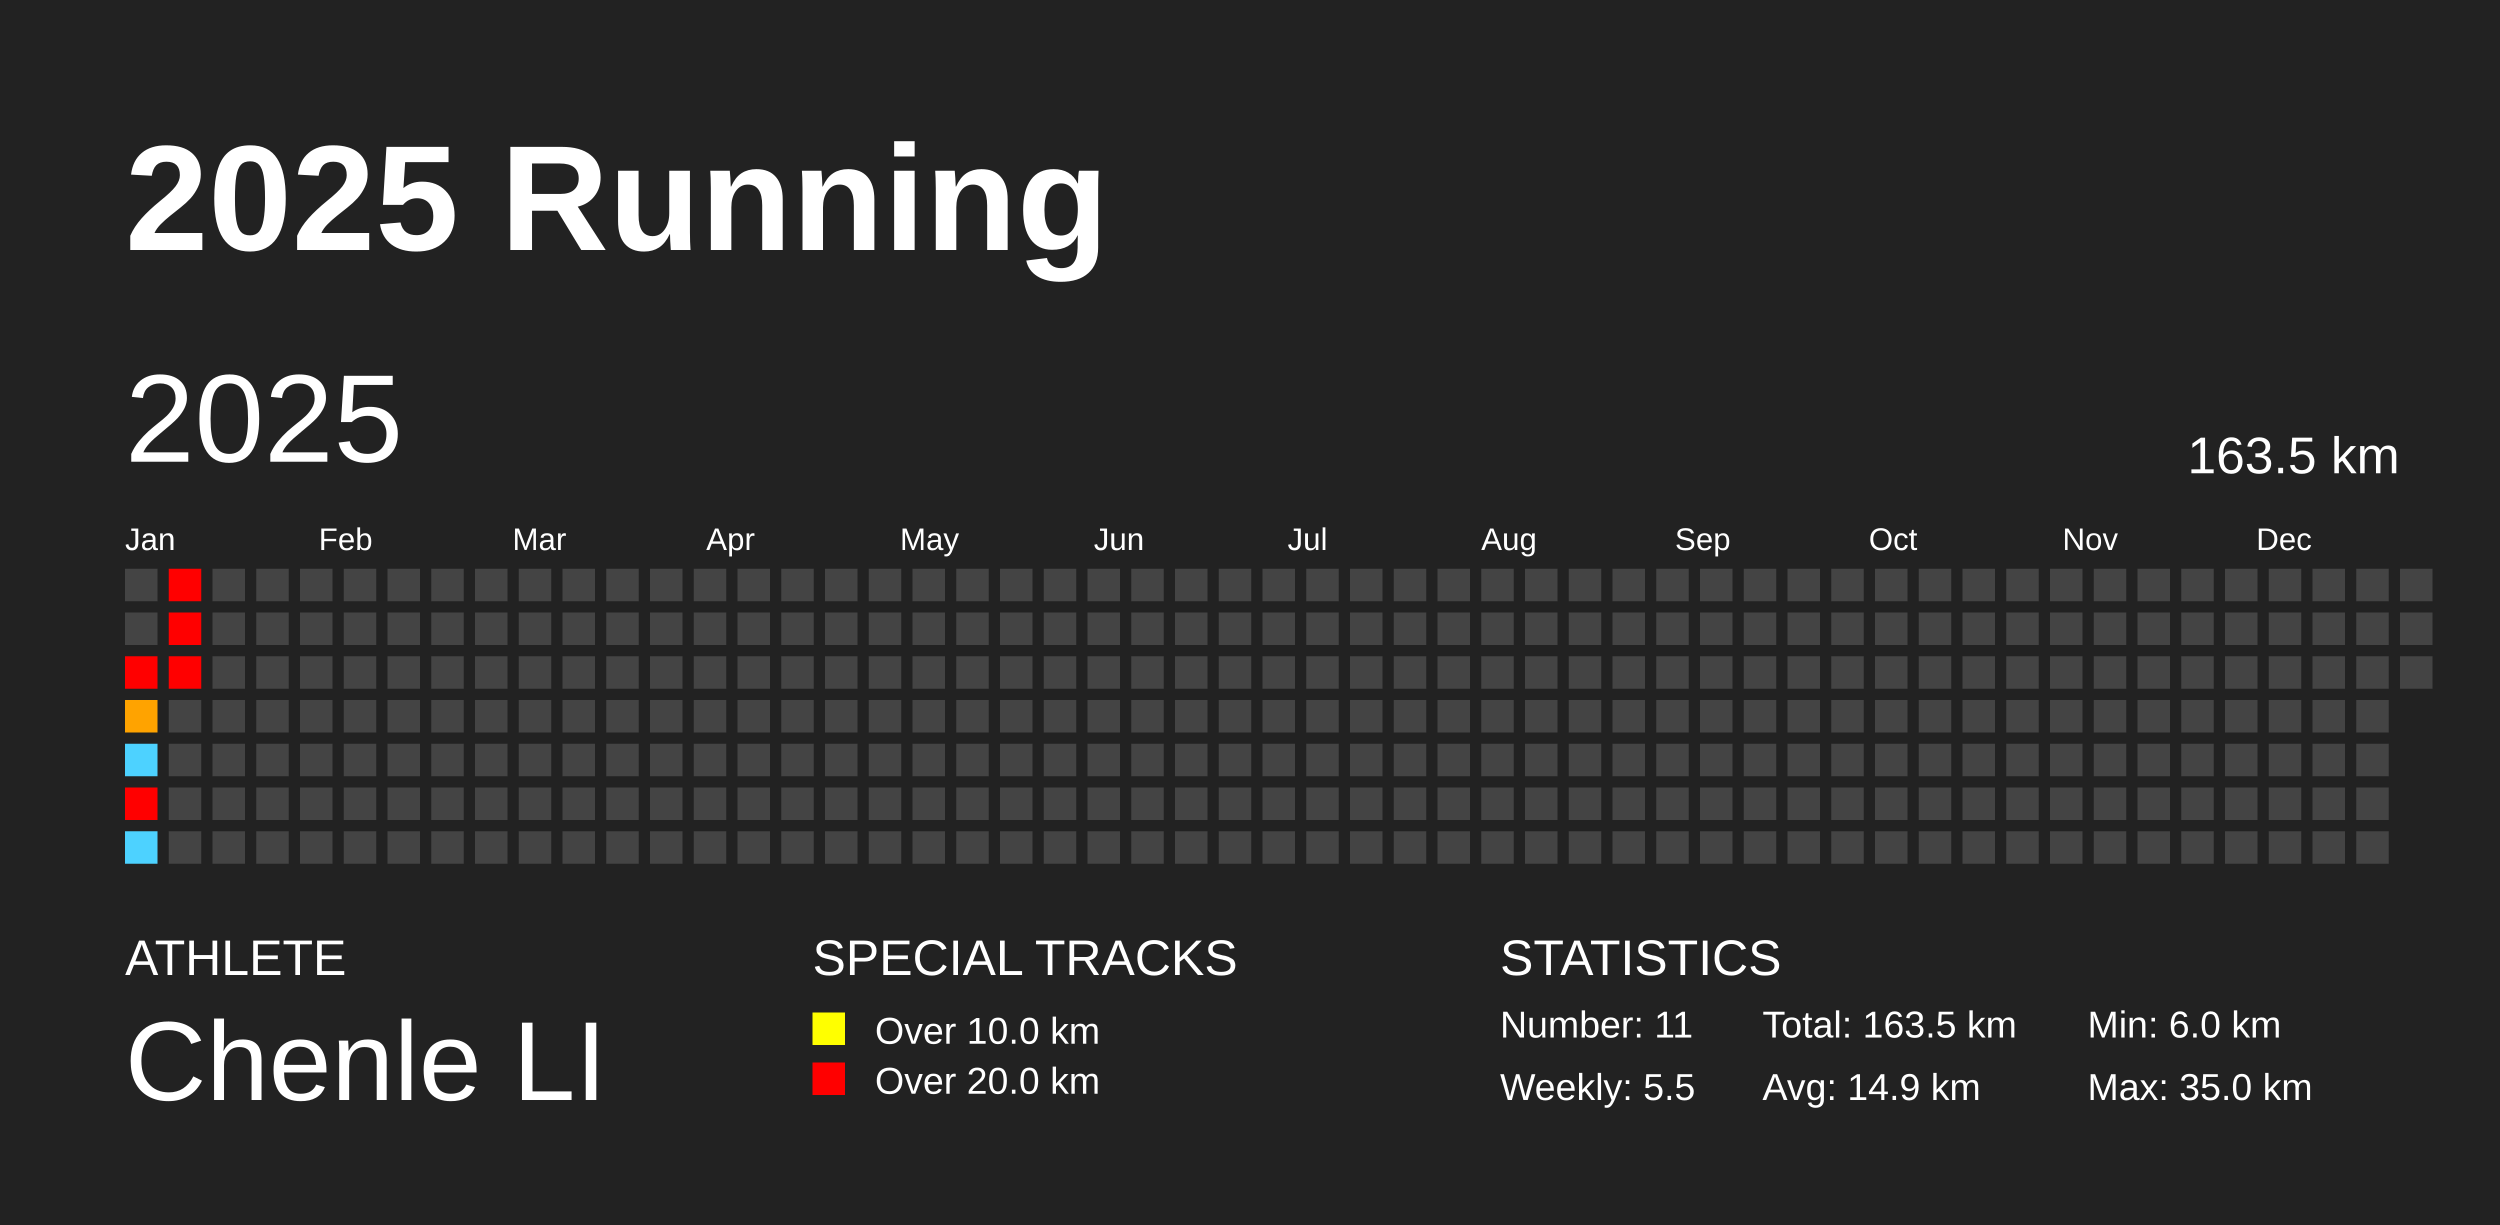
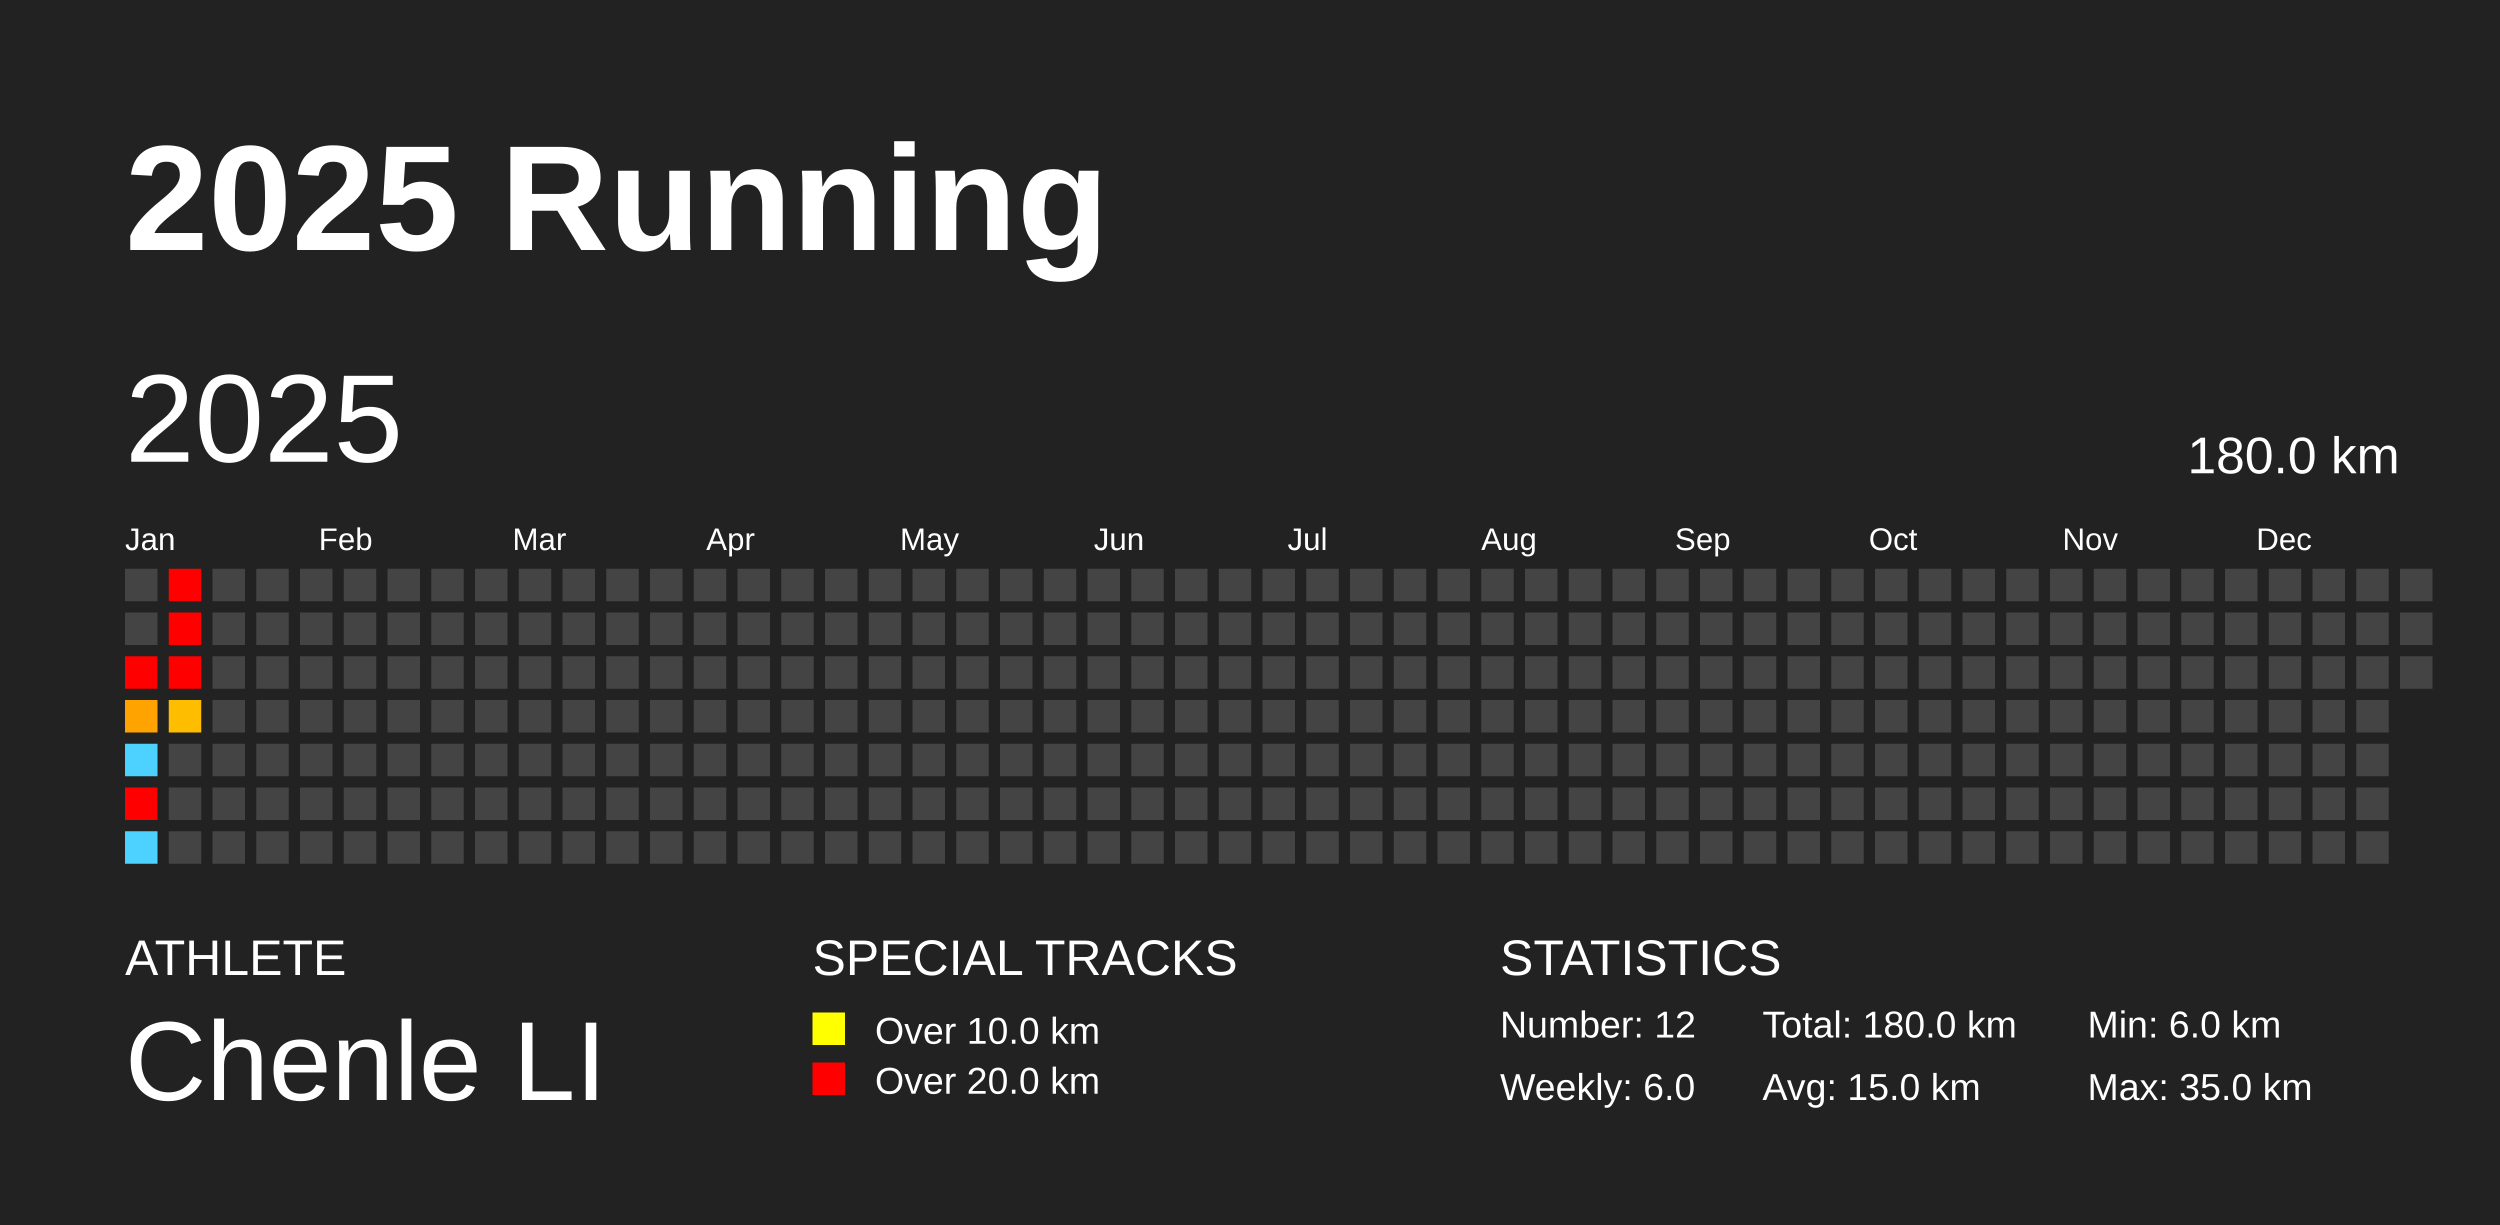
<svg xmlns="http://www.w3.org/2000/svg" baseProfile="full" height="98mm" version="1.1" viewBox="0,0,200,98" width="200mm">
  <defs />
  <rect fill="#222222" height="98" width="200" x="0" y="0" />
  <text fill="#FFFFFF" style="font-size:12px; font-family:Arial; font-weight:bold;" x="10" y="20">2025 Running</text>
  <text fill="#FFFFFF" style="font-size:4px; font-family:Arial" x="10" y="78">ATHLETE</text>
  <text fill="#FFFFFF" style="font-size:9px; font-family:Arial" x="10" y="88">Chenle LI</text>
  <text fill="#FFFFFF" style="font-size:4px; font-family:Arial" x="65" y="78">SPECIAL TRACKS</text>
  <rect fill="yellow" height="2.6" width="2.6" x="65" y="81" />
  <text fill="#FFFFFF" style="font-size:3px; font-family:Arial" x="70" y="83.5">Over 10.0 km</text>
  <rect fill="red" height="2.6" width="2.6" x="65" y="85" />
  <text fill="#FFFFFF" style="font-size:3px; font-family:Arial" x="70" y="87.5">Over 20.0 km</text>
  <text fill="#FFFFFF" style="font-size:4px; font-family:Arial" x="120" y="78">STATISTICS</text>
-   <text fill="#FFFFFF" style="font-size:3px; font-family:Arial" x="120" y="83">Number: 11</text>
-   <text fill="#FFFFFF" style="font-size:3px; font-family:Arial" x="120" y="88">Weekly: 5.5</text>
-   <text fill="#FFFFFF" style="font-size:3px; font-family:Arial" x="141" y="83">Total: 163.5 km</text>
-   <text fill="#FFFFFF" style="font-size:3px; font-family:Arial" x="141" y="88">Avg: 14.9 km</text>
+   <text fill="#FFFFFF" style="font-size:3px; font-family:Arial" x="120" y="83">Number: 12</text>
+   <text fill="#FFFFFF" style="font-size:3px; font-family:Arial" x="120" y="88">Weekly: 6.0</text>
+   <text fill="#FFFFFF" style="font-size:3px; font-family:Arial" x="141" y="83">Total: 180.0 km</text>
+   <text fill="#FFFFFF" style="font-size:3px; font-family:Arial" x="141" y="88">Avg: 15.0 km</text>
  <text fill="#FFFFFF" style="font-size:3px; font-family:Arial" x="167" y="83">Min: 6.0 km</text>
  <text fill="#FFFFFF" style="font-size:3px; font-family:Arial" x="167" y="88">Max: 35.0 km</text>
  <text dominant-baseline="hanging" fill="#FFFFFF" style="font-size:10.0px; font-family:Arial;" x="10" y="30">2025</text>
-   <text dominant-baseline="hanging" fill="#FFFFFF" style="font-size:4.125px; font-family:Arial;" x="175" y="35">163.5 km</text>
+   <text dominant-baseline="hanging" fill="#FFFFFF" style="font-size:4.125px; font-family:Arial;" x="175" y="35">180.0 km</text>
  <text fill="#FFFFFF" style="font-size:2.5px; font-family:Arial" x="10.0" y="44">Jan</text>
  <text fill="#FFFFFF" style="font-size:2.5px; font-family:Arial" x="25.5" y="44">Feb</text>
  <text fill="#FFFFFF" style="font-size:2.5px; font-family:Arial" x="41.0" y="44">Mar</text>
  <text fill="#FFFFFF" style="font-size:2.5px; font-family:Arial" x="56.5" y="44">Apr</text>
  <text fill="#FFFFFF" style="font-size:2.5px; font-family:Arial" x="72.0" y="44">May</text>
  <text fill="#FFFFFF" style="font-size:2.5px; font-family:Arial" x="87.5" y="44">Jun</text>
  <text fill="#FFFFFF" style="font-size:2.5px; font-family:Arial" x="103.0" y="44">Jul</text>
  <text fill="#FFFFFF" style="font-size:2.5px; font-family:Arial" x="118.5" y="44">Aug</text>
  <text fill="#FFFFFF" style="font-size:2.5px; font-family:Arial" x="134.0" y="44">Sep</text>
  <text fill="#FFFFFF" style="font-size:2.5px; font-family:Arial" x="149.5" y="44">Oct</text>
  <text fill="#FFFFFF" style="font-size:2.5px; font-family:Arial" x="165.0" y="44">Nov</text>
  <text fill="#FFFFFF" style="font-size:2.5px; font-family:Arial" x="180.5" y="44">Dec</text>
  <rect fill="#444444" height="2.6" width="2.6" x="10.0" y="45.5" />
  <rect fill="#444444" height="2.6" width="2.6" x="10.0" y="49.0" />
  <rect fill="red" height="2.6" width="2.6" x="10.0" y="52.5" />
  <rect fill="#ffa300" height="2.6" width="2.6" x="10.0" y="56.0" />
  <rect fill="#4dd2ff" height="2.6" width="2.6" x="10.0" y="59.5" />
  <rect fill="red" height="2.6" width="2.6" x="10.0" y="63.0" />
  <rect fill="#4dd2ff" height="2.6" width="2.6" x="10.0" y="66.5" />
  <rect fill="red" height="2.6" width="2.6" x="13.5" y="45.5" />
  <rect fill="red" height="2.6" width="2.6" x="13.5" y="49.0" />
  <rect fill="red" height="2.6" width="2.6" x="13.5" y="52.5" />
-   <rect fill="#444444" height="2.6" width="2.6" x="13.5" y="56.0" />
+   <rect fill="#ffbd00" height="2.6" width="2.6" x="13.5" y="56.0" />
  <rect fill="#444444" height="2.6" width="2.6" x="13.5" y="59.5" />
  <rect fill="#444444" height="2.6" width="2.6" x="13.5" y="63.0" />
  <rect fill="#444444" height="2.6" width="2.6" x="13.5" y="66.5" />
  <rect fill="#444444" height="2.6" width="2.6" x="17.0" y="45.5" />
  <rect fill="#444444" height="2.6" width="2.6" x="17.0" y="49.0" />
  <rect fill="#444444" height="2.6" width="2.6" x="17.0" y="52.5" />
  <rect fill="#444444" height="2.6" width="2.6" x="17.0" y="56.0" />
  <rect fill="#444444" height="2.6" width="2.6" x="17.0" y="59.5" />
  <rect fill="#444444" height="2.6" width="2.6" x="17.0" y="63.0" />
  <rect fill="#444444" height="2.6" width="2.6" x="17.0" y="66.5" />
  <rect fill="#444444" height="2.6" width="2.6" x="20.5" y="45.5" />
  <rect fill="#444444" height="2.6" width="2.6" x="20.5" y="49.0" />
  <rect fill="#444444" height="2.6" width="2.6" x="20.5" y="52.5" />
  <rect fill="#444444" height="2.6" width="2.6" x="20.5" y="56.0" />
  <rect fill="#444444" height="2.6" width="2.6" x="20.5" y="59.5" />
  <rect fill="#444444" height="2.6" width="2.6" x="20.5" y="63.0" />
  <rect fill="#444444" height="2.6" width="2.6" x="20.5" y="66.5" />
  <rect fill="#444444" height="2.6" width="2.6" x="24.0" y="45.5" />
  <rect fill="#444444" height="2.6" width="2.6" x="24.0" y="49.0" />
  <rect fill="#444444" height="2.6" width="2.6" x="24.0" y="52.5" />
  <rect fill="#444444" height="2.6" width="2.6" x="24.0" y="56.0" />
  <rect fill="#444444" height="2.6" width="2.6" x="24.0" y="59.5" />
  <rect fill="#444444" height="2.6" width="2.6" x="24.0" y="63.0" />
  <rect fill="#444444" height="2.6" width="2.6" x="24.0" y="66.5" />
  <rect fill="#444444" height="2.6" width="2.6" x="27.5" y="45.5" />
  <rect fill="#444444" height="2.6" width="2.6" x="27.5" y="49.0" />
  <rect fill="#444444" height="2.6" width="2.6" x="27.5" y="52.5" />
  <rect fill="#444444" height="2.6" width="2.6" x="27.5" y="56.0" />
  <rect fill="#444444" height="2.6" width="2.6" x="27.5" y="59.5" />
  <rect fill="#444444" height="2.6" width="2.6" x="27.5" y="63.0" />
  <rect fill="#444444" height="2.6" width="2.6" x="27.5" y="66.5" />
  <rect fill="#444444" height="2.6" width="2.6" x="31.0" y="45.5" />
  <rect fill="#444444" height="2.6" width="2.6" x="31.0" y="49.0" />
  <rect fill="#444444" height="2.6" width="2.6" x="31.0" y="52.5" />
  <rect fill="#444444" height="2.6" width="2.6" x="31.0" y="56.0" />
  <rect fill="#444444" height="2.6" width="2.6" x="31.0" y="59.5" />
  <rect fill="#444444" height="2.6" width="2.6" x="31.0" y="63.0" />
  <rect fill="#444444" height="2.6" width="2.6" x="31.0" y="66.5" />
  <rect fill="#444444" height="2.6" width="2.6" x="34.5" y="45.5" />
  <rect fill="#444444" height="2.6" width="2.6" x="34.5" y="49.0" />
  <rect fill="#444444" height="2.6" width="2.6" x="34.5" y="52.5" />
  <rect fill="#444444" height="2.6" width="2.6" x="34.5" y="56.0" />
  <rect fill="#444444" height="2.6" width="2.6" x="34.5" y="59.5" />
  <rect fill="#444444" height="2.6" width="2.6" x="34.5" y="63.0" />
  <rect fill="#444444" height="2.6" width="2.6" x="34.5" y="66.5" />
  <rect fill="#444444" height="2.6" width="2.6" x="38.0" y="45.5" />
  <rect fill="#444444" height="2.6" width="2.6" x="38.0" y="49.0" />
  <rect fill="#444444" height="2.6" width="2.6" x="38.0" y="52.5" />
  <rect fill="#444444" height="2.6" width="2.6" x="38.0" y="56.0" />
  <rect fill="#444444" height="2.6" width="2.6" x="38.0" y="59.5" />
  <rect fill="#444444" height="2.6" width="2.6" x="38.0" y="63.0" />
  <rect fill="#444444" height="2.6" width="2.6" x="38.0" y="66.5" />
  <rect fill="#444444" height="2.6" width="2.6" x="41.5" y="45.5" />
  <rect fill="#444444" height="2.6" width="2.6" x="41.5" y="49.0" />
  <rect fill="#444444" height="2.6" width="2.6" x="41.5" y="52.5" />
  <rect fill="#444444" height="2.6" width="2.6" x="41.5" y="56.0" />
  <rect fill="#444444" height="2.6" width="2.6" x="41.5" y="59.5" />
  <rect fill="#444444" height="2.6" width="2.6" x="41.5" y="63.0" />
  <rect fill="#444444" height="2.6" width="2.6" x="41.5" y="66.5" />
  <rect fill="#444444" height="2.6" width="2.6" x="45.0" y="45.5" />
  <rect fill="#444444" height="2.6" width="2.6" x="45.0" y="49.0" />
  <rect fill="#444444" height="2.6" width="2.6" x="45.0" y="52.5" />
  <rect fill="#444444" height="2.6" width="2.6" x="45.0" y="56.0" />
  <rect fill="#444444" height="2.6" width="2.6" x="45.0" y="59.5" />
  <rect fill="#444444" height="2.6" width="2.6" x="45.0" y="63.0" />
  <rect fill="#444444" height="2.6" width="2.6" x="45.0" y="66.5" />
  <rect fill="#444444" height="2.6" width="2.6" x="48.5" y="45.5" />
  <rect fill="#444444" height="2.6" width="2.6" x="48.5" y="49.0" />
  <rect fill="#444444" height="2.6" width="2.6" x="48.5" y="52.5" />
  <rect fill="#444444" height="2.6" width="2.6" x="48.5" y="56.0" />
  <rect fill="#444444" height="2.6" width="2.6" x="48.5" y="59.5" />
  <rect fill="#444444" height="2.6" width="2.6" x="48.5" y="63.0" />
  <rect fill="#444444" height="2.6" width="2.6" x="48.5" y="66.5" />
  <rect fill="#444444" height="2.6" width="2.6" x="52.0" y="45.5" />
  <rect fill="#444444" height="2.6" width="2.6" x="52.0" y="49.0" />
  <rect fill="#444444" height="2.6" width="2.6" x="52.0" y="52.5" />
  <rect fill="#444444" height="2.6" width="2.6" x="52.0" y="56.0" />
  <rect fill="#444444" height="2.6" width="2.6" x="52.0" y="59.5" />
  <rect fill="#444444" height="2.6" width="2.6" x="52.0" y="63.0" />
  <rect fill="#444444" height="2.6" width="2.6" x="52.0" y="66.5" />
  <rect fill="#444444" height="2.6" width="2.6" x="55.5" y="45.5" />
  <rect fill="#444444" height="2.6" width="2.6" x="55.5" y="49.0" />
  <rect fill="#444444" height="2.6" width="2.6" x="55.5" y="52.5" />
  <rect fill="#444444" height="2.6" width="2.6" x="55.5" y="56.0" />
  <rect fill="#444444" height="2.6" width="2.6" x="55.5" y="59.5" />
  <rect fill="#444444" height="2.6" width="2.6" x="55.5" y="63.0" />
  <rect fill="#444444" height="2.6" width="2.6" x="55.5" y="66.5" />
  <rect fill="#444444" height="2.6" width="2.6" x="59.0" y="45.5" />
  <rect fill="#444444" height="2.6" width="2.6" x="59.0" y="49.0" />
  <rect fill="#444444" height="2.6" width="2.6" x="59.0" y="52.5" />
  <rect fill="#444444" height="2.6" width="2.6" x="59.0" y="56.0" />
  <rect fill="#444444" height="2.6" width="2.6" x="59.0" y="59.5" />
  <rect fill="#444444" height="2.6" width="2.6" x="59.0" y="63.0" />
  <rect fill="#444444" height="2.6" width="2.6" x="59.0" y="66.5" />
  <rect fill="#444444" height="2.6" width="2.6" x="62.5" y="45.5" />
  <rect fill="#444444" height="2.6" width="2.6" x="62.5" y="49.0" />
  <rect fill="#444444" height="2.6" width="2.6" x="62.5" y="52.5" />
  <rect fill="#444444" height="2.6" width="2.6" x="62.5" y="56.0" />
  <rect fill="#444444" height="2.6" width="2.6" x="62.5" y="59.5" />
  <rect fill="#444444" height="2.6" width="2.6" x="62.5" y="63.0" />
  <rect fill="#444444" height="2.6" width="2.6" x="62.5" y="66.5" />
  <rect fill="#444444" height="2.6" width="2.6" x="66.0" y="45.5" />
  <rect fill="#444444" height="2.6" width="2.6" x="66.0" y="49.0" />
  <rect fill="#444444" height="2.6" width="2.6" x="66.0" y="52.5" />
  <rect fill="#444444" height="2.6" width="2.6" x="66.0" y="56.0" />
  <rect fill="#444444" height="2.6" width="2.6" x="66.0" y="59.5" />
  <rect fill="#444444" height="2.6" width="2.6" x="66.0" y="63.0" />
  <rect fill="#444444" height="2.6" width="2.6" x="66.0" y="66.5" />
  <rect fill="#444444" height="2.6" width="2.6" x="69.5" y="45.5" />
  <rect fill="#444444" height="2.6" width="2.6" x="69.5" y="49.0" />
  <rect fill="#444444" height="2.6" width="2.6" x="69.5" y="52.5" />
  <rect fill="#444444" height="2.6" width="2.6" x="69.5" y="56.0" />
  <rect fill="#444444" height="2.6" width="2.6" x="69.5" y="59.5" />
  <rect fill="#444444" height="2.6" width="2.6" x="69.5" y="63.0" />
  <rect fill="#444444" height="2.6" width="2.6" x="69.5" y="66.5" />
  <rect fill="#444444" height="2.6" width="2.6" x="73.0" y="45.5" />
  <rect fill="#444444" height="2.6" width="2.6" x="73.0" y="49.0" />
  <rect fill="#444444" height="2.6" width="2.6" x="73.0" y="52.5" />
  <rect fill="#444444" height="2.6" width="2.6" x="73.0" y="56.0" />
  <rect fill="#444444" height="2.6" width="2.6" x="73.0" y="59.5" />
  <rect fill="#444444" height="2.6" width="2.6" x="73.0" y="63.0" />
  <rect fill="#444444" height="2.6" width="2.6" x="73.0" y="66.5" />
  <rect fill="#444444" height="2.6" width="2.6" x="76.5" y="45.5" />
  <rect fill="#444444" height="2.6" width="2.6" x="76.5" y="49.0" />
  <rect fill="#444444" height="2.6" width="2.6" x="76.5" y="52.5" />
  <rect fill="#444444" height="2.6" width="2.6" x="76.5" y="56.0" />
  <rect fill="#444444" height="2.6" width="2.6" x="76.5" y="59.5" />
  <rect fill="#444444" height="2.6" width="2.6" x="76.5" y="63.0" />
  <rect fill="#444444" height="2.6" width="2.6" x="76.5" y="66.5" />
  <rect fill="#444444" height="2.6" width="2.6" x="80.0" y="45.5" />
  <rect fill="#444444" height="2.6" width="2.6" x="80.0" y="49.0" />
  <rect fill="#444444" height="2.6" width="2.6" x="80.0" y="52.5" />
  <rect fill="#444444" height="2.6" width="2.6" x="80.0" y="56.0" />
  <rect fill="#444444" height="2.6" width="2.6" x="80.0" y="59.5" />
  <rect fill="#444444" height="2.6" width="2.6" x="80.0" y="63.0" />
  <rect fill="#444444" height="2.6" width="2.6" x="80.0" y="66.5" />
  <rect fill="#444444" height="2.6" width="2.6" x="83.5" y="45.5" />
  <rect fill="#444444" height="2.6" width="2.6" x="83.5" y="49.0" />
  <rect fill="#444444" height="2.6" width="2.6" x="83.5" y="52.5" />
  <rect fill="#444444" height="2.6" width="2.6" x="83.5" y="56.0" />
  <rect fill="#444444" height="2.6" width="2.6" x="83.5" y="59.5" />
  <rect fill="#444444" height="2.6" width="2.6" x="83.5" y="63.0" />
  <rect fill="#444444" height="2.6" width="2.6" x="83.5" y="66.5" />
  <rect fill="#444444" height="2.6" width="2.6" x="87.0" y="45.5" />
  <rect fill="#444444" height="2.6" width="2.6" x="87.0" y="49.0" />
  <rect fill="#444444" height="2.6" width="2.6" x="87.0" y="52.5" />
  <rect fill="#444444" height="2.6" width="2.6" x="87.0" y="56.0" />
  <rect fill="#444444" height="2.6" width="2.6" x="87.0" y="59.5" />
  <rect fill="#444444" height="2.6" width="2.6" x="87.0" y="63.0" />
  <rect fill="#444444" height="2.6" width="2.6" x="87.0" y="66.5" />
  <rect fill="#444444" height="2.6" width="2.6" x="90.5" y="45.5" />
  <rect fill="#444444" height="2.6" width="2.6" x="90.5" y="49.0" />
  <rect fill="#444444" height="2.6" width="2.6" x="90.5" y="52.5" />
  <rect fill="#444444" height="2.6" width="2.6" x="90.5" y="56.0" />
  <rect fill="#444444" height="2.6" width="2.6" x="90.5" y="59.5" />
  <rect fill="#444444" height="2.6" width="2.6" x="90.5" y="63.0" />
  <rect fill="#444444" height="2.6" width="2.6" x="90.5" y="66.5" />
  <rect fill="#444444" height="2.6" width="2.6" x="94.0" y="45.5" />
  <rect fill="#444444" height="2.6" width="2.6" x="94.0" y="49.0" />
  <rect fill="#444444" height="2.6" width="2.6" x="94.0" y="52.5" />
  <rect fill="#444444" height="2.6" width="2.6" x="94.0" y="56.0" />
  <rect fill="#444444" height="2.6" width="2.6" x="94.0" y="59.5" />
  <rect fill="#444444" height="2.6" width="2.6" x="94.0" y="63.0" />
  <rect fill="#444444" height="2.6" width="2.6" x="94.0" y="66.5" />
  <rect fill="#444444" height="2.6" width="2.6" x="97.5" y="45.5" />
  <rect fill="#444444" height="2.6" width="2.6" x="97.5" y="49.0" />
  <rect fill="#444444" height="2.6" width="2.6" x="97.5" y="52.5" />
  <rect fill="#444444" height="2.6" width="2.6" x="97.5" y="56.0" />
  <rect fill="#444444" height="2.6" width="2.6" x="97.5" y="59.5" />
  <rect fill="#444444" height="2.6" width="2.6" x="97.5" y="63.0" />
  <rect fill="#444444" height="2.6" width="2.6" x="97.5" y="66.5" />
  <rect fill="#444444" height="2.6" width="2.6" x="101.0" y="45.5" />
  <rect fill="#444444" height="2.6" width="2.6" x="101.0" y="49.0" />
  <rect fill="#444444" height="2.6" width="2.6" x="101.0" y="52.5" />
  <rect fill="#444444" height="2.6" width="2.6" x="101.0" y="56.0" />
  <rect fill="#444444" height="2.6" width="2.6" x="101.0" y="59.5" />
  <rect fill="#444444" height="2.6" width="2.6" x="101.0" y="63.0" />
  <rect fill="#444444" height="2.6" width="2.6" x="101.0" y="66.5" />
  <rect fill="#444444" height="2.6" width="2.6" x="104.5" y="45.5" />
  <rect fill="#444444" height="2.6" width="2.6" x="104.5" y="49.0" />
  <rect fill="#444444" height="2.6" width="2.6" x="104.5" y="52.5" />
  <rect fill="#444444" height="2.6" width="2.6" x="104.5" y="56.0" />
  <rect fill="#444444" height="2.6" width="2.6" x="104.5" y="59.5" />
  <rect fill="#444444" height="2.6" width="2.6" x="104.5" y="63.0" />
  <rect fill="#444444" height="2.6" width="2.6" x="104.5" y="66.5" />
  <rect fill="#444444" height="2.6" width="2.6" x="108.0" y="45.5" />
  <rect fill="#444444" height="2.6" width="2.6" x="108.0" y="49.0" />
  <rect fill="#444444" height="2.6" width="2.6" x="108.0" y="52.5" />
  <rect fill="#444444" height="2.6" width="2.6" x="108.0" y="56.0" />
  <rect fill="#444444" height="2.6" width="2.6" x="108.0" y="59.5" />
  <rect fill="#444444" height="2.6" width="2.6" x="108.0" y="63.0" />
  <rect fill="#444444" height="2.6" width="2.6" x="108.0" y="66.5" />
  <rect fill="#444444" height="2.6" width="2.6" x="111.5" y="45.5" />
  <rect fill="#444444" height="2.6" width="2.6" x="111.5" y="49.0" />
  <rect fill="#444444" height="2.6" width="2.6" x="111.5" y="52.5" />
  <rect fill="#444444" height="2.6" width="2.6" x="111.5" y="56.0" />
  <rect fill="#444444" height="2.6" width="2.6" x="111.5" y="59.5" />
  <rect fill="#444444" height="2.6" width="2.6" x="111.5" y="63.0" />
  <rect fill="#444444" height="2.6" width="2.6" x="111.5" y="66.5" />
  <rect fill="#444444" height="2.6" width="2.6" x="115.0" y="45.5" />
  <rect fill="#444444" height="2.6" width="2.6" x="115.0" y="49.0" />
  <rect fill="#444444" height="2.6" width="2.6" x="115.0" y="52.5" />
  <rect fill="#444444" height="2.6" width="2.6" x="115.0" y="56.0" />
  <rect fill="#444444" height="2.6" width="2.6" x="115.0" y="59.5" />
  <rect fill="#444444" height="2.6" width="2.6" x="115.0" y="63.0" />
  <rect fill="#444444" height="2.6" width="2.6" x="115.0" y="66.5" />
  <rect fill="#444444" height="2.6" width="2.6" x="118.5" y="45.5" />
  <rect fill="#444444" height="2.6" width="2.6" x="118.5" y="49.0" />
  <rect fill="#444444" height="2.6" width="2.6" x="118.5" y="52.5" />
  <rect fill="#444444" height="2.6" width="2.6" x="118.5" y="56.0" />
  <rect fill="#444444" height="2.6" width="2.6" x="118.5" y="59.5" />
  <rect fill="#444444" height="2.6" width="2.6" x="118.5" y="63.0" />
  <rect fill="#444444" height="2.6" width="2.6" x="118.5" y="66.5" />
  <rect fill="#444444" height="2.6" width="2.6" x="122.0" y="45.5" />
  <rect fill="#444444" height="2.6" width="2.6" x="122.0" y="49.0" />
  <rect fill="#444444" height="2.6" width="2.6" x="122.0" y="52.5" />
  <rect fill="#444444" height="2.6" width="2.6" x="122.0" y="56.0" />
  <rect fill="#444444" height="2.6" width="2.6" x="122.0" y="59.5" />
  <rect fill="#444444" height="2.6" width="2.6" x="122.0" y="63.0" />
  <rect fill="#444444" height="2.6" width="2.6" x="122.0" y="66.5" />
  <rect fill="#444444" height="2.6" width="2.6" x="125.5" y="45.5" />
  <rect fill="#444444" height="2.6" width="2.6" x="125.5" y="49.0" />
  <rect fill="#444444" height="2.6" width="2.6" x="125.5" y="52.5" />
  <rect fill="#444444" height="2.6" width="2.6" x="125.5" y="56.0" />
  <rect fill="#444444" height="2.6" width="2.6" x="125.5" y="59.5" />
  <rect fill="#444444" height="2.6" width="2.6" x="125.5" y="63.0" />
  <rect fill="#444444" height="2.6" width="2.6" x="125.5" y="66.5" />
  <rect fill="#444444" height="2.6" width="2.6" x="129.0" y="45.5" />
  <rect fill="#444444" height="2.6" width="2.6" x="129.0" y="49.0" />
  <rect fill="#444444" height="2.6" width="2.6" x="129.0" y="52.5" />
  <rect fill="#444444" height="2.6" width="2.6" x="129.0" y="56.0" />
  <rect fill="#444444" height="2.6" width="2.6" x="129.0" y="59.5" />
  <rect fill="#444444" height="2.6" width="2.6" x="129.0" y="63.0" />
  <rect fill="#444444" height="2.6" width="2.6" x="129.0" y="66.5" />
  <rect fill="#444444" height="2.6" width="2.6" x="132.5" y="45.5" />
  <rect fill="#444444" height="2.6" width="2.6" x="132.5" y="49.0" />
  <rect fill="#444444" height="2.6" width="2.6" x="132.5" y="52.5" />
  <rect fill="#444444" height="2.6" width="2.6" x="132.5" y="56.0" />
  <rect fill="#444444" height="2.6" width="2.6" x="132.5" y="59.5" />
  <rect fill="#444444" height="2.6" width="2.6" x="132.5" y="63.0" />
  <rect fill="#444444" height="2.6" width="2.6" x="132.5" y="66.5" />
  <rect fill="#444444" height="2.6" width="2.6" x="136.0" y="45.5" />
  <rect fill="#444444" height="2.6" width="2.6" x="136.0" y="49.0" />
  <rect fill="#444444" height="2.6" width="2.6" x="136.0" y="52.5" />
  <rect fill="#444444" height="2.6" width="2.6" x="136.0" y="56.0" />
  <rect fill="#444444" height="2.6" width="2.6" x="136.0" y="59.5" />
  <rect fill="#444444" height="2.6" width="2.6" x="136.0" y="63.0" />
  <rect fill="#444444" height="2.6" width="2.6" x="136.0" y="66.5" />
  <rect fill="#444444" height="2.6" width="2.6" x="139.5" y="45.5" />
  <rect fill="#444444" height="2.6" width="2.6" x="139.5" y="49.0" />
  <rect fill="#444444" height="2.6" width="2.6" x="139.5" y="52.5" />
  <rect fill="#444444" height="2.6" width="2.6" x="139.5" y="56.0" />
  <rect fill="#444444" height="2.6" width="2.6" x="139.5" y="59.5" />
  <rect fill="#444444" height="2.6" width="2.6" x="139.5" y="63.0" />
  <rect fill="#444444" height="2.6" width="2.6" x="139.5" y="66.5" />
  <rect fill="#444444" height="2.6" width="2.6" x="143.0" y="45.5" />
  <rect fill="#444444" height="2.6" width="2.6" x="143.0" y="49.0" />
  <rect fill="#444444" height="2.6" width="2.6" x="143.0" y="52.5" />
  <rect fill="#444444" height="2.6" width="2.6" x="143.0" y="56.0" />
  <rect fill="#444444" height="2.6" width="2.6" x="143.0" y="59.5" />
  <rect fill="#444444" height="2.6" width="2.6" x="143.0" y="63.0" />
  <rect fill="#444444" height="2.6" width="2.6" x="143.0" y="66.5" />
  <rect fill="#444444" height="2.6" width="2.6" x="146.5" y="45.5" />
  <rect fill="#444444" height="2.6" width="2.6" x="146.5" y="49.0" />
  <rect fill="#444444" height="2.6" width="2.6" x="146.5" y="52.5" />
  <rect fill="#444444" height="2.6" width="2.6" x="146.5" y="56.0" />
  <rect fill="#444444" height="2.6" width="2.6" x="146.5" y="59.5" />
  <rect fill="#444444" height="2.6" width="2.6" x="146.5" y="63.0" />
  <rect fill="#444444" height="2.6" width="2.6" x="146.5" y="66.5" />
  <rect fill="#444444" height="2.6" width="2.6" x="150.0" y="45.5" />
  <rect fill="#444444" height="2.6" width="2.6" x="150.0" y="49.0" />
  <rect fill="#444444" height="2.6" width="2.6" x="150.0" y="52.5" />
  <rect fill="#444444" height="2.6" width="2.6" x="150.0" y="56.0" />
  <rect fill="#444444" height="2.6" width="2.6" x="150.0" y="59.5" />
  <rect fill="#444444" height="2.6" width="2.6" x="150.0" y="63.0" />
  <rect fill="#444444" height="2.6" width="2.6" x="150.0" y="66.5" />
  <rect fill="#444444" height="2.6" width="2.6" x="153.5" y="45.5" />
  <rect fill="#444444" height="2.6" width="2.6" x="153.5" y="49.0" />
  <rect fill="#444444" height="2.6" width="2.6" x="153.5" y="52.5" />
  <rect fill="#444444" height="2.6" width="2.6" x="153.5" y="56.0" />
  <rect fill="#444444" height="2.6" width="2.6" x="153.5" y="59.5" />
  <rect fill="#444444" height="2.6" width="2.6" x="153.5" y="63.0" />
  <rect fill="#444444" height="2.6" width="2.6" x="153.5" y="66.5" />
  <rect fill="#444444" height="2.6" width="2.6" x="157.0" y="45.5" />
  <rect fill="#444444" height="2.6" width="2.6" x="157.0" y="49.0" />
  <rect fill="#444444" height="2.6" width="2.6" x="157.0" y="52.5" />
  <rect fill="#444444" height="2.6" width="2.6" x="157.0" y="56.0" />
  <rect fill="#444444" height="2.6" width="2.6" x="157.0" y="59.5" />
  <rect fill="#444444" height="2.6" width="2.6" x="157.0" y="63.0" />
  <rect fill="#444444" height="2.6" width="2.6" x="157.0" y="66.5" />
  <rect fill="#444444" height="2.6" width="2.6" x="160.5" y="45.5" />
  <rect fill="#444444" height="2.6" width="2.6" x="160.5" y="49.0" />
  <rect fill="#444444" height="2.6" width="2.6" x="160.5" y="52.5" />
  <rect fill="#444444" height="2.6" width="2.6" x="160.5" y="56.0" />
  <rect fill="#444444" height="2.6" width="2.6" x="160.5" y="59.5" />
  <rect fill="#444444" height="2.6" width="2.6" x="160.5" y="63.0" />
  <rect fill="#444444" height="2.6" width="2.6" x="160.5" y="66.5" />
  <rect fill="#444444" height="2.6" width="2.6" x="164.0" y="45.5" />
  <rect fill="#444444" height="2.6" width="2.6" x="164.0" y="49.0" />
  <rect fill="#444444" height="2.6" width="2.6" x="164.0" y="52.5" />
  <rect fill="#444444" height="2.6" width="2.6" x="164.0" y="56.0" />
  <rect fill="#444444" height="2.6" width="2.6" x="164.0" y="59.5" />
  <rect fill="#444444" height="2.6" width="2.6" x="164.0" y="63.0" />
  <rect fill="#444444" height="2.6" width="2.6" x="164.0" y="66.5" />
  <rect fill="#444444" height="2.6" width="2.6" x="167.5" y="45.5" />
  <rect fill="#444444" height="2.6" width="2.6" x="167.5" y="49.0" />
  <rect fill="#444444" height="2.6" width="2.6" x="167.5" y="52.5" />
  <rect fill="#444444" height="2.6" width="2.6" x="167.5" y="56.0" />
  <rect fill="#444444" height="2.6" width="2.6" x="167.5" y="59.5" />
  <rect fill="#444444" height="2.6" width="2.6" x="167.5" y="63.0" />
  <rect fill="#444444" height="2.6" width="2.6" x="167.5" y="66.5" />
  <rect fill="#444444" height="2.6" width="2.6" x="171.0" y="45.5" />
  <rect fill="#444444" height="2.6" width="2.6" x="171.0" y="49.0" />
  <rect fill="#444444" height="2.6" width="2.6" x="171.0" y="52.5" />
  <rect fill="#444444" height="2.6" width="2.6" x="171.0" y="56.0" />
  <rect fill="#444444" height="2.6" width="2.6" x="171.0" y="59.5" />
  <rect fill="#444444" height="2.6" width="2.6" x="171.0" y="63.0" />
  <rect fill="#444444" height="2.6" width="2.6" x="171.0" y="66.5" />
  <rect fill="#444444" height="2.6" width="2.6" x="174.5" y="45.5" />
  <rect fill="#444444" height="2.6" width="2.6" x="174.5" y="49.0" />
  <rect fill="#444444" height="2.6" width="2.6" x="174.5" y="52.5" />
  <rect fill="#444444" height="2.6" width="2.6" x="174.5" y="56.0" />
  <rect fill="#444444" height="2.6" width="2.6" x="174.5" y="59.5" />
  <rect fill="#444444" height="2.6" width="2.6" x="174.5" y="63.0" />
  <rect fill="#444444" height="2.6" width="2.6" x="174.5" y="66.5" />
  <rect fill="#444444" height="2.6" width="2.6" x="178.0" y="45.5" />
  <rect fill="#444444" height="2.6" width="2.6" x="178.0" y="49.0" />
  <rect fill="#444444" height="2.6" width="2.6" x="178.0" y="52.5" />
  <rect fill="#444444" height="2.6" width="2.6" x="178.0" y="56.0" />
  <rect fill="#444444" height="2.6" width="2.6" x="178.0" y="59.5" />
  <rect fill="#444444" height="2.6" width="2.6" x="178.0" y="63.0" />
  <rect fill="#444444" height="2.6" width="2.6" x="178.0" y="66.5" />
  <rect fill="#444444" height="2.6" width="2.6" x="181.5" y="45.5" />
  <rect fill="#444444" height="2.6" width="2.6" x="181.5" y="49.0" />
  <rect fill="#444444" height="2.6" width="2.6" x="181.5" y="52.5" />
  <rect fill="#444444" height="2.6" width="2.6" x="181.5" y="56.0" />
  <rect fill="#444444" height="2.6" width="2.6" x="181.5" y="59.5" />
  <rect fill="#444444" height="2.6" width="2.6" x="181.5" y="63.0" />
  <rect fill="#444444" height="2.6" width="2.6" x="181.5" y="66.5" />
  <rect fill="#444444" height="2.6" width="2.6" x="185.0" y="45.5" />
  <rect fill="#444444" height="2.6" width="2.6" x="185.0" y="49.0" />
  <rect fill="#444444" height="2.6" width="2.6" x="185.0" y="52.5" />
  <rect fill="#444444" height="2.6" width="2.6" x="185.0" y="56.0" />
  <rect fill="#444444" height="2.6" width="2.6" x="185.0" y="59.5" />
  <rect fill="#444444" height="2.6" width="2.6" x="185.0" y="63.0" />
  <rect fill="#444444" height="2.6" width="2.6" x="185.0" y="66.5" />
  <rect fill="#444444" height="2.6" width="2.6" x="188.5" y="45.5" />
  <rect fill="#444444" height="2.6" width="2.6" x="188.5" y="49.0" />
  <rect fill="#444444" height="2.6" width="2.6" x="188.5" y="52.5" />
  <rect fill="#444444" height="2.6" width="2.6" x="188.5" y="56.0" />
  <rect fill="#444444" height="2.6" width="2.6" x="188.5" y="59.5" />
  <rect fill="#444444" height="2.6" width="2.6" x="188.5" y="63.0" />
  <rect fill="#444444" height="2.6" width="2.6" x="188.5" y="66.5" />
  <rect fill="#444444" height="2.6" width="2.6" x="192.0" y="45.5" />
  <rect fill="#444444" height="2.6" width="2.6" x="192.0" y="49.0" />
  <rect fill="#444444" height="2.6" width="2.6" x="192.0" y="52.5" />
</svg>
